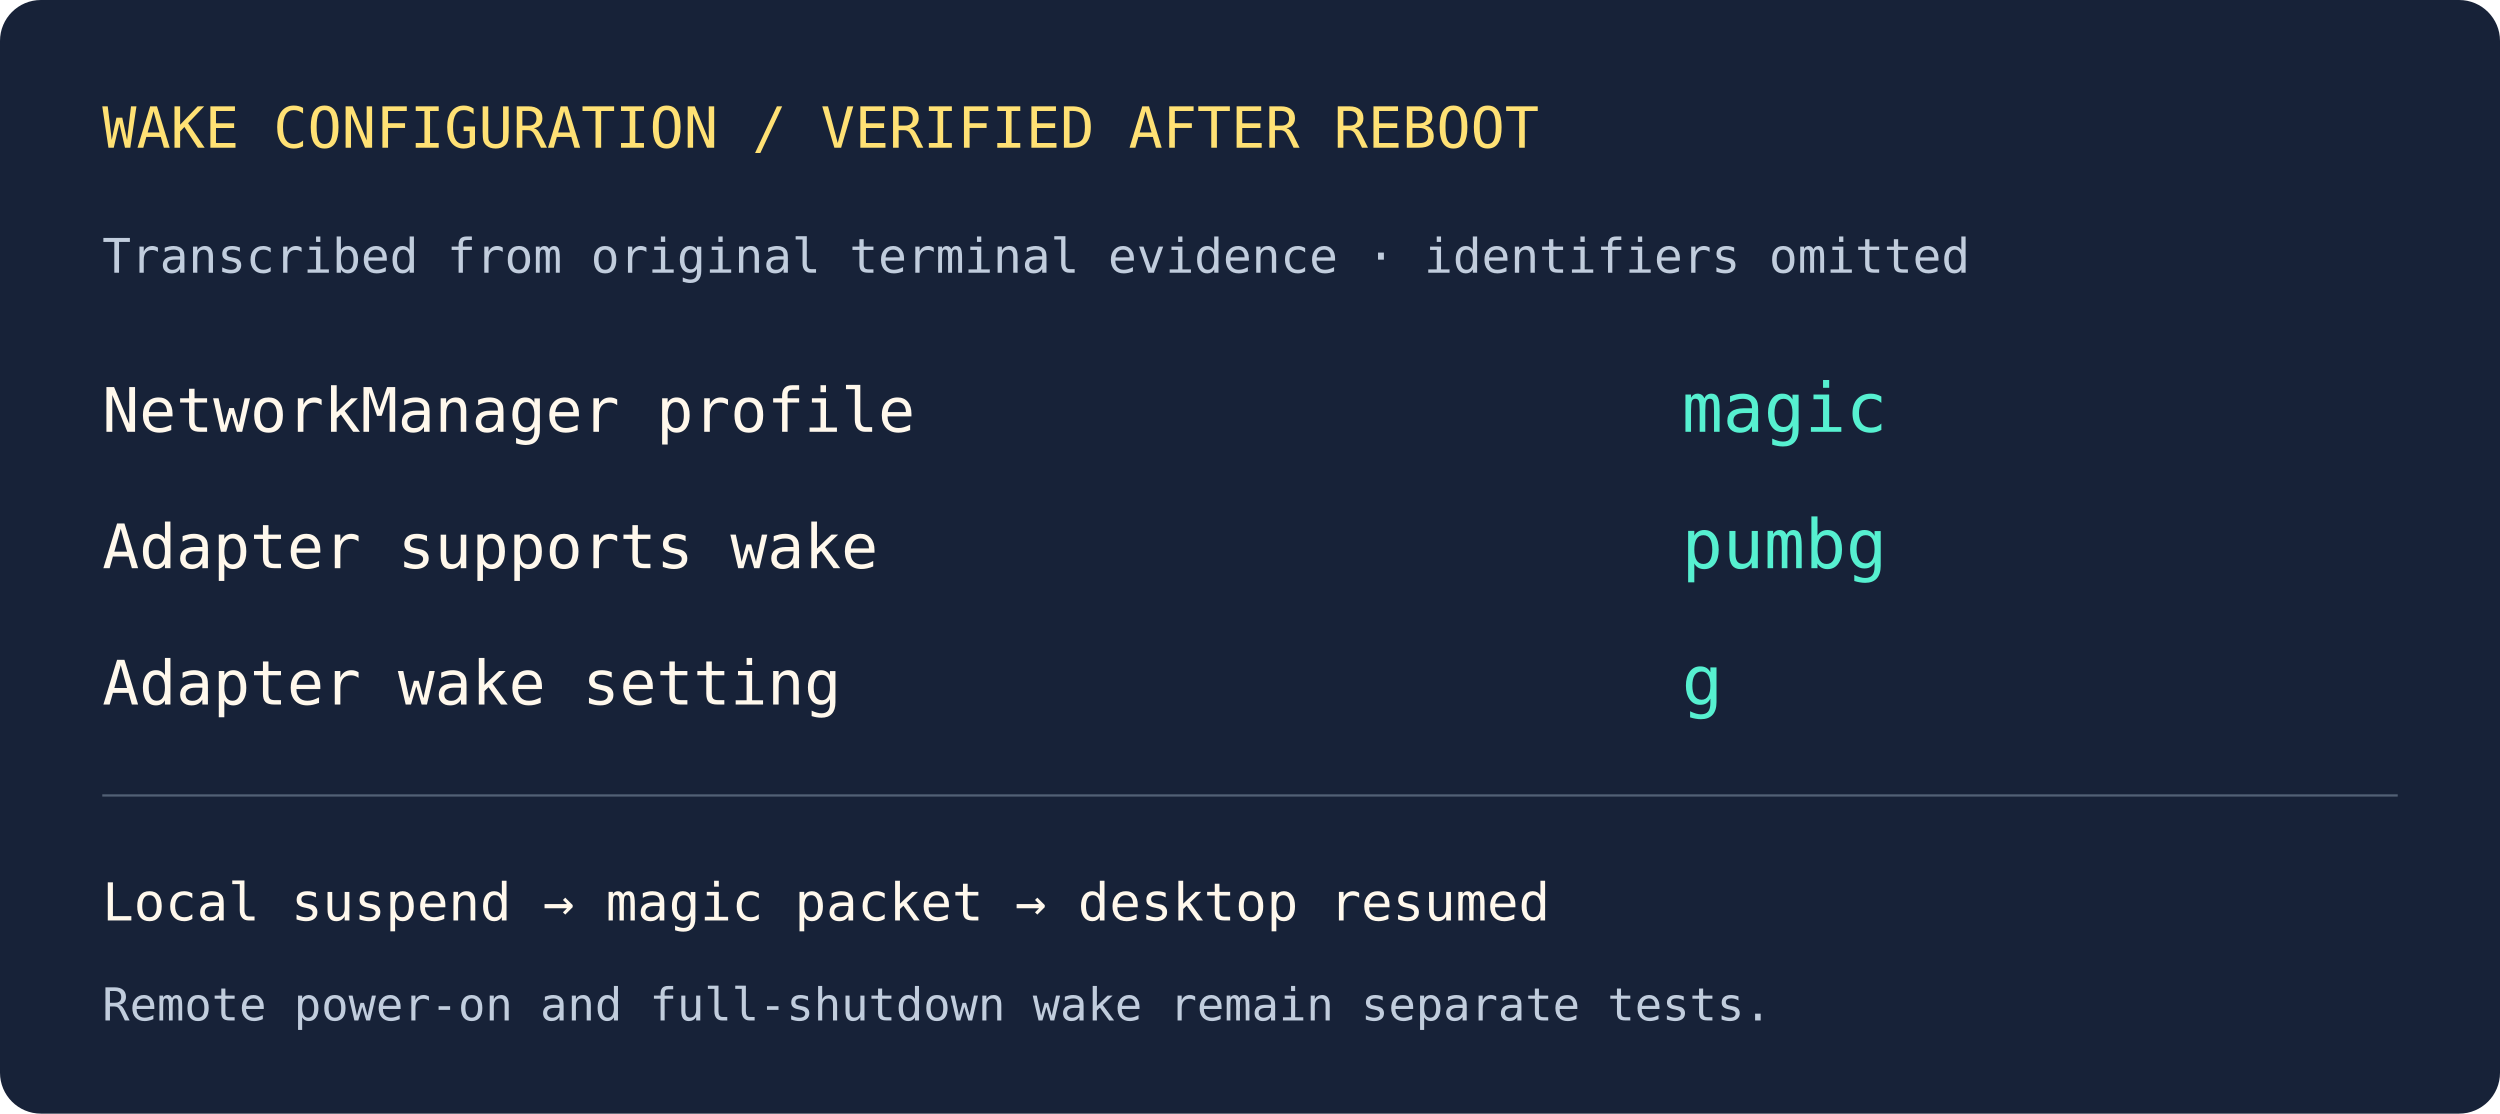
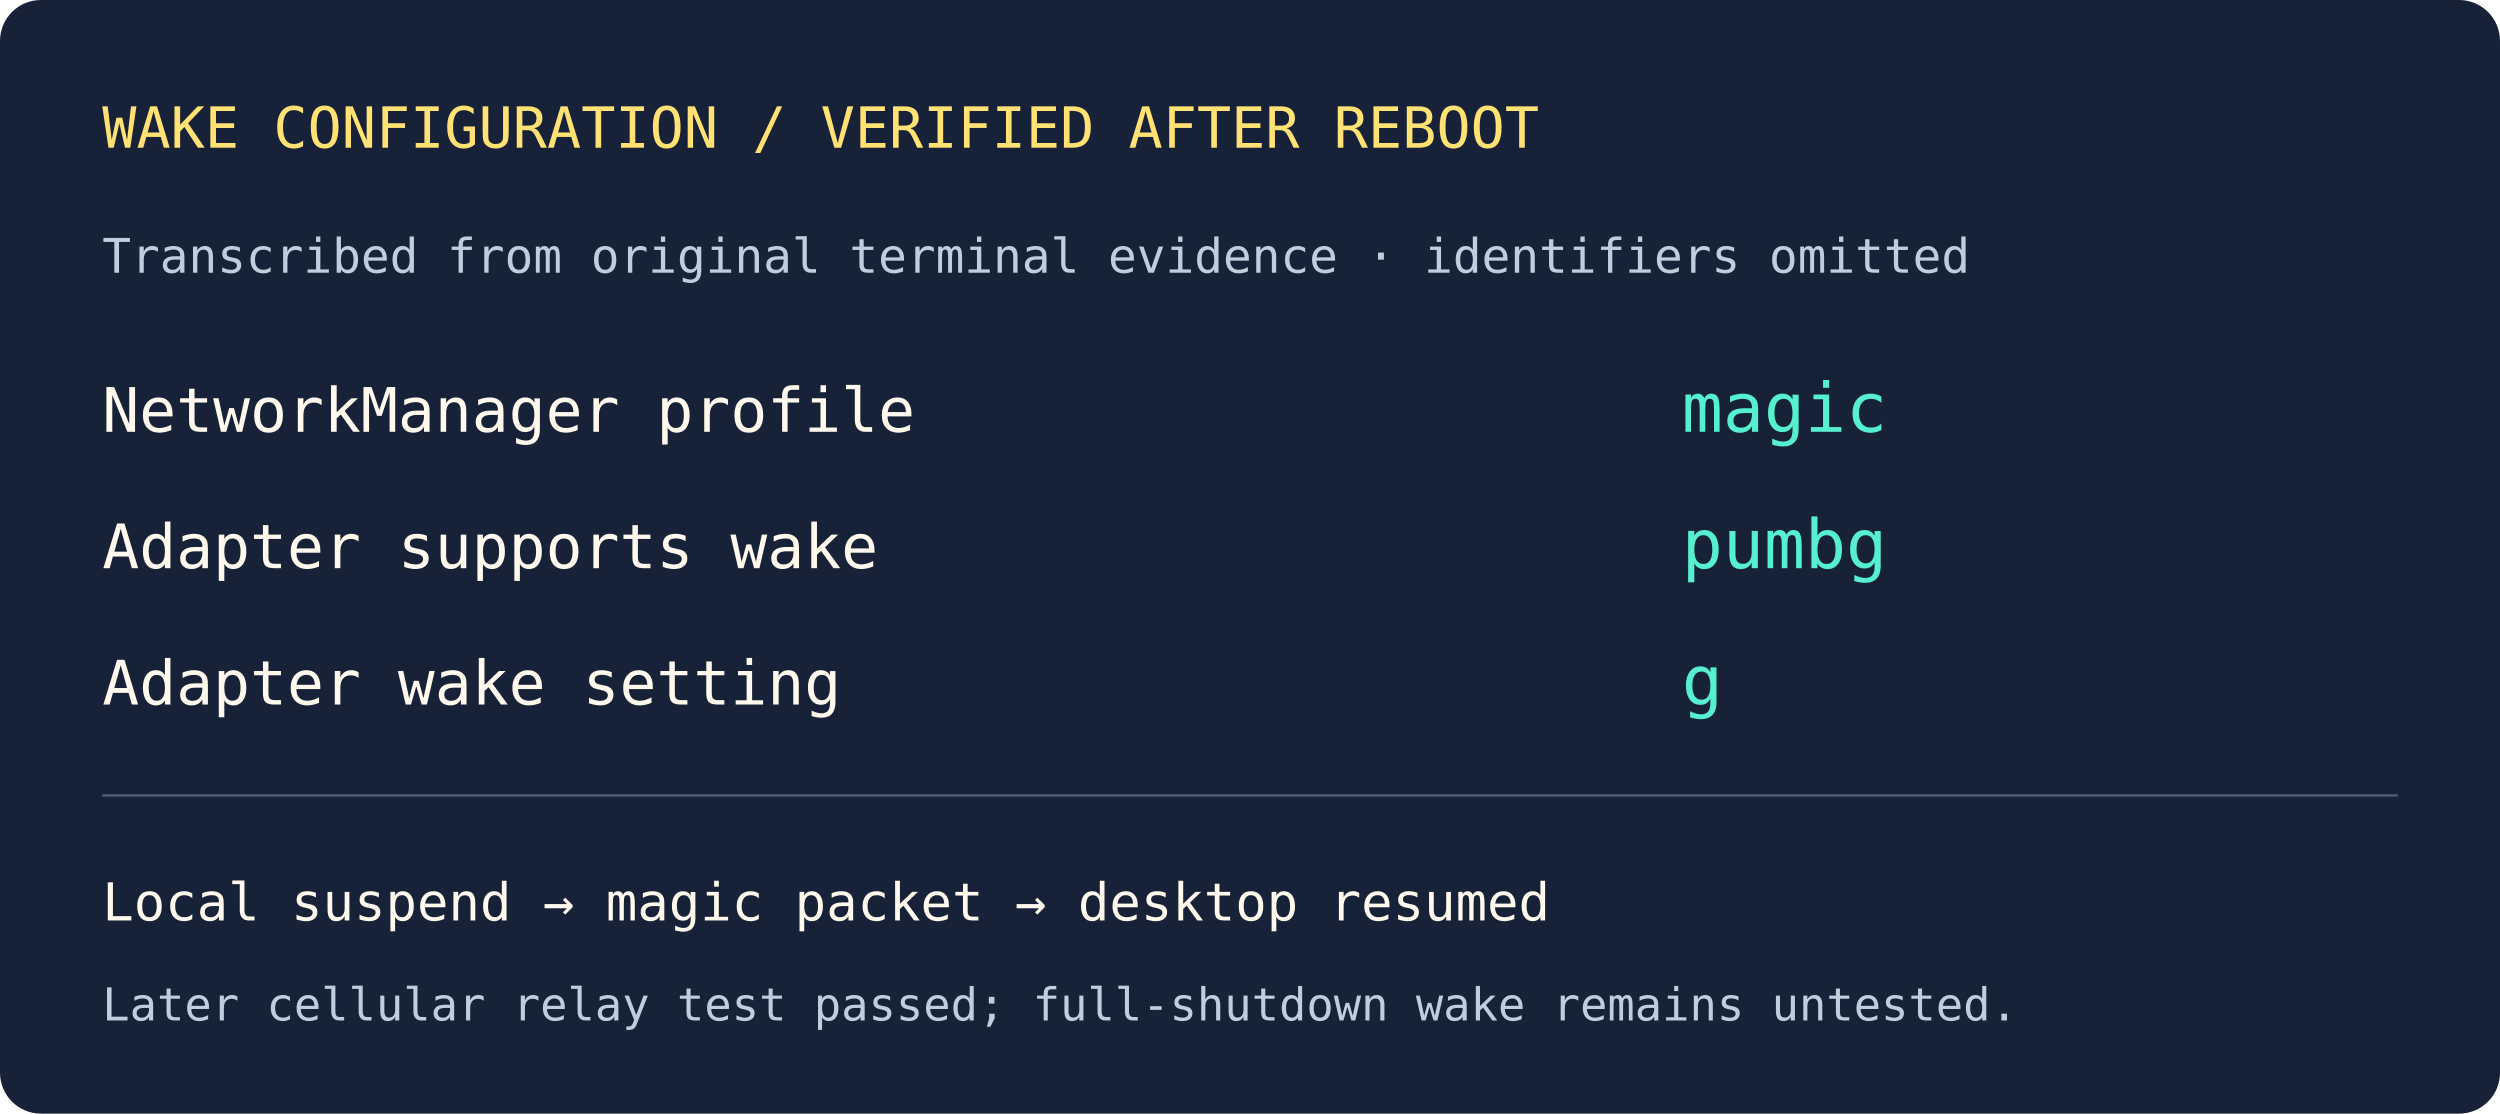
<svg xmlns="http://www.w3.org/2000/svg" viewBox="0 0 1100 490">
  <rect width="1100" height="490" rx="18" fill="#172238" />
  <g font-family="monospace">
    <text x="45" y="65" fill="#ffe174" font-size="25">WAKE CONFIGURATION / VERIFIED AFTER REBOOT</text>
    <text x="45" y="120" fill="#c1cddd" font-size="21">Transcribed from original terminal evidence · identifiers omitted</text>
    <text x="45" y="190" fill="#fff8ec" font-size="27">NetworkManager profile</text>
    <text x="740" y="190" fill="#56f0d0" font-size="30">magic</text>
    <text x="45" y="250" fill="#fff8ec" font-size="27">Adapter supports wake</text>
    <text x="740" y="250" fill="#56f0d0" font-size="30">pumbg</text>
    <text x="45" y="310" fill="#fff8ec" font-size="27">Adapter wake setting</text>
    <text x="740" y="310" fill="#56f0d0" font-size="30">g</text>
    <path d="M45 350H1055" stroke="#526075" />
    <text x="45" y="405" fill="#fff8ec" font-size="23">Local suspend → magic packet → desktop resumed</text>
-     <text x="45" y="449" fill="#c1cddd" font-size="20">Remote power-on and full-shutdown wake remain separate tests.</text>
+     <text x="45" y="449" fill="#c1cddd" font-size="20">Later cellular relay test passed; full-shutdown wake remains untested.</text>
  </g>
</svg>
